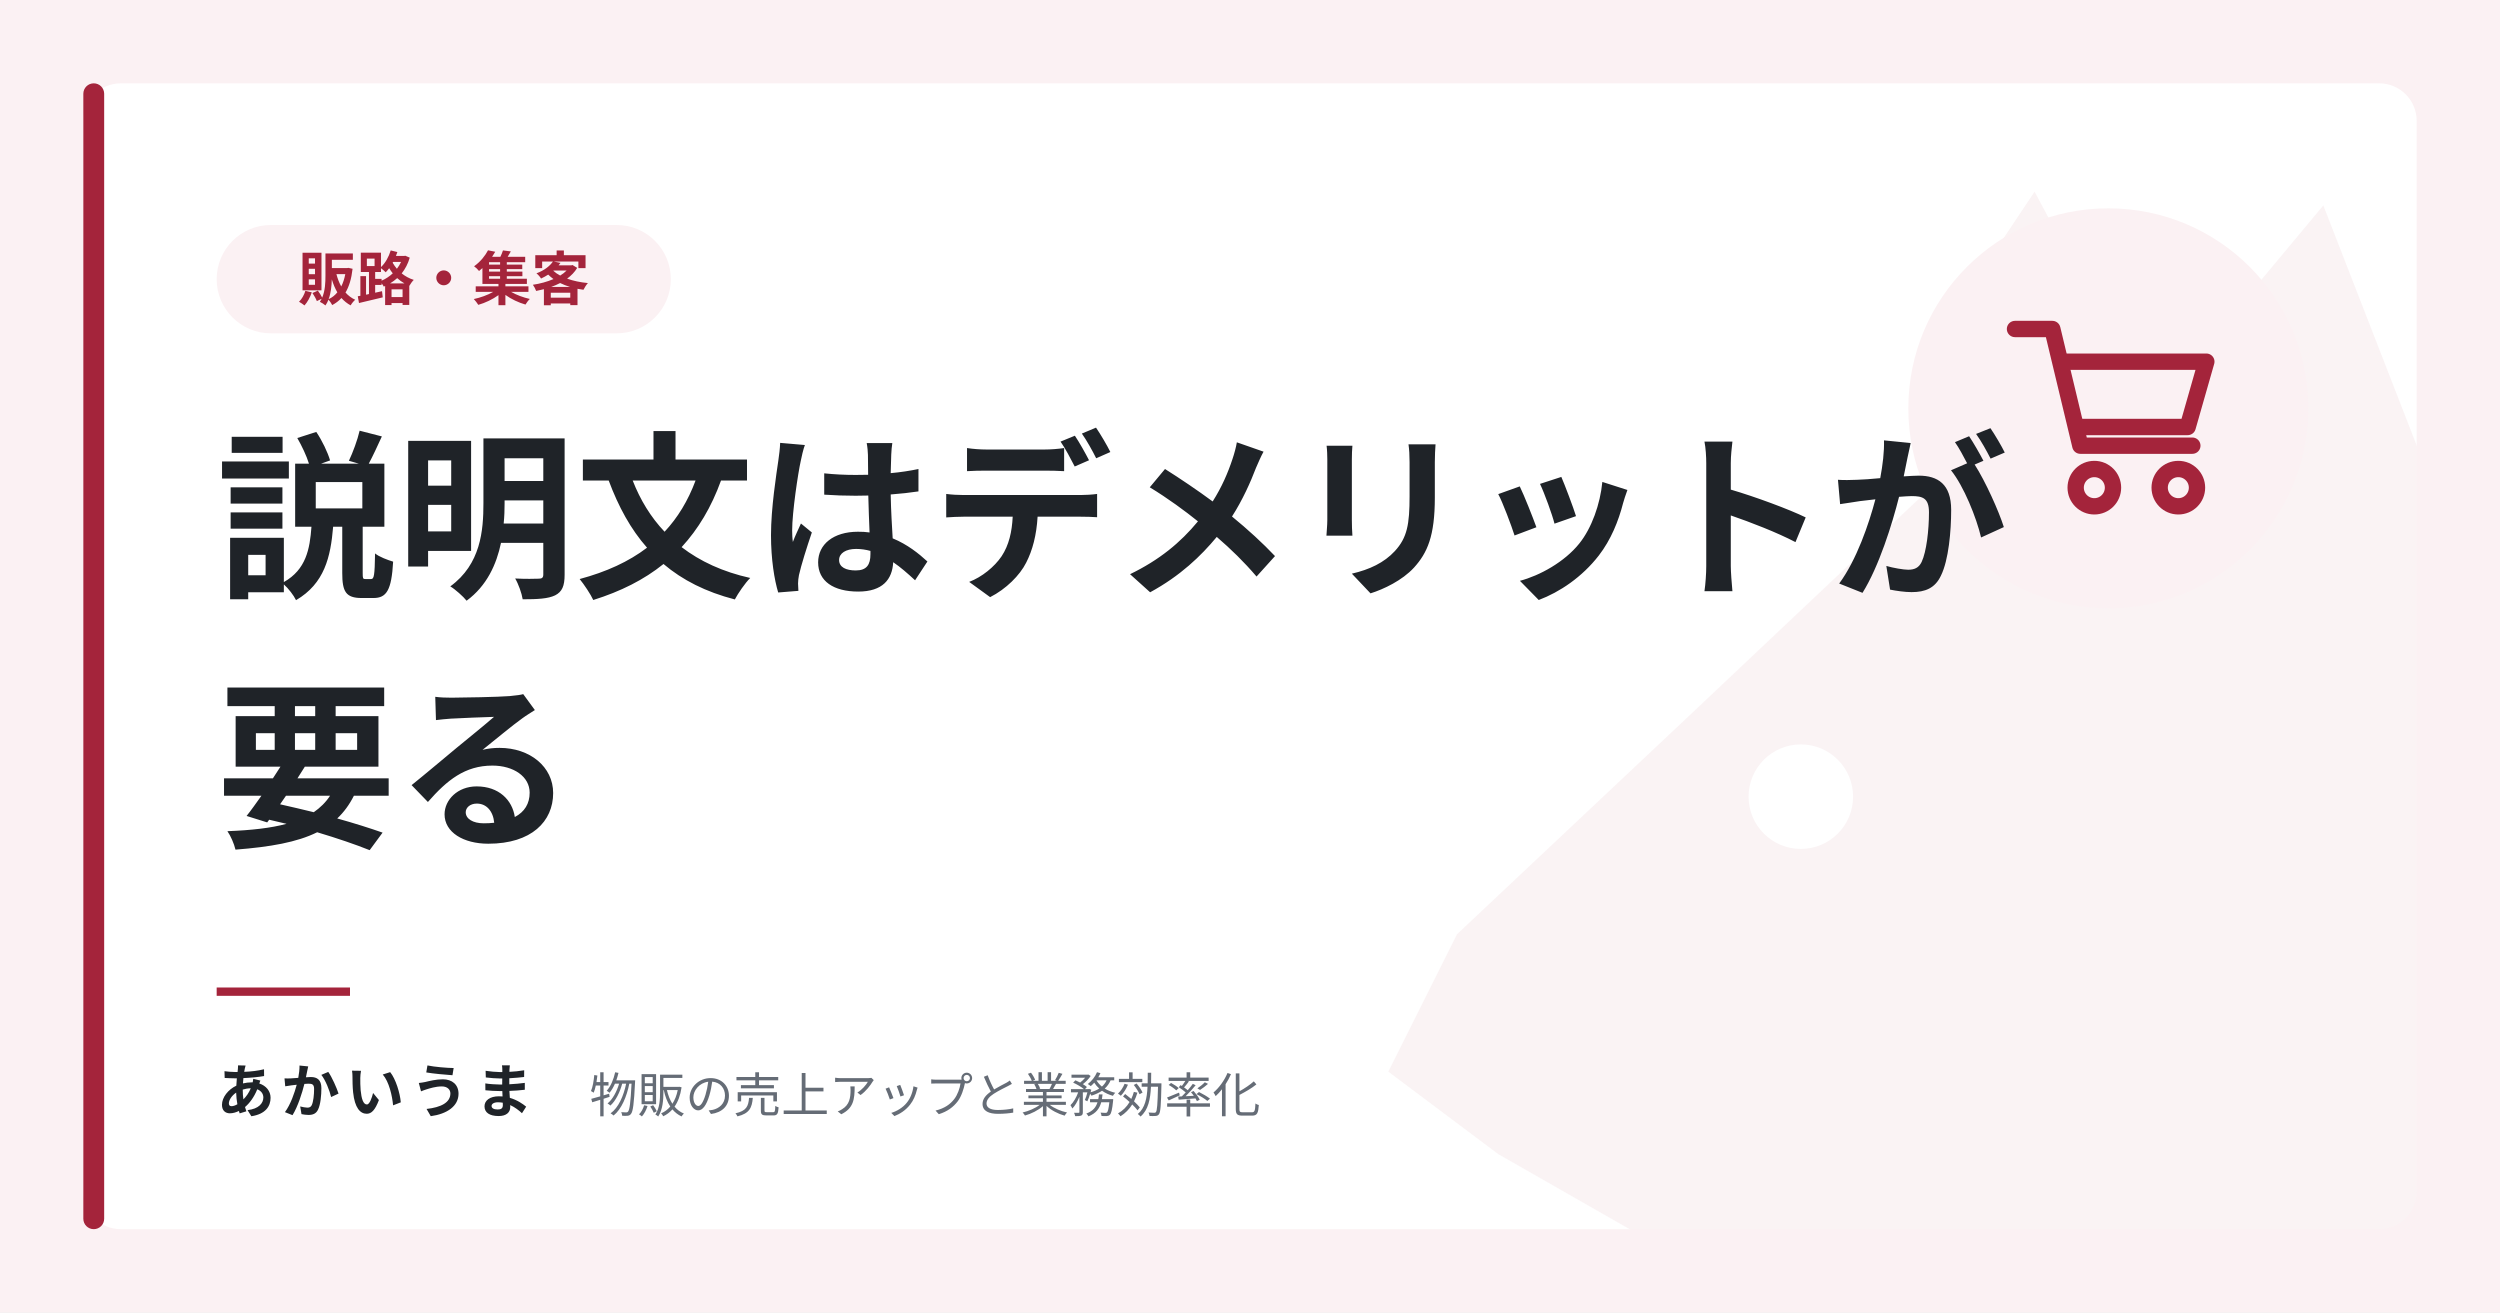
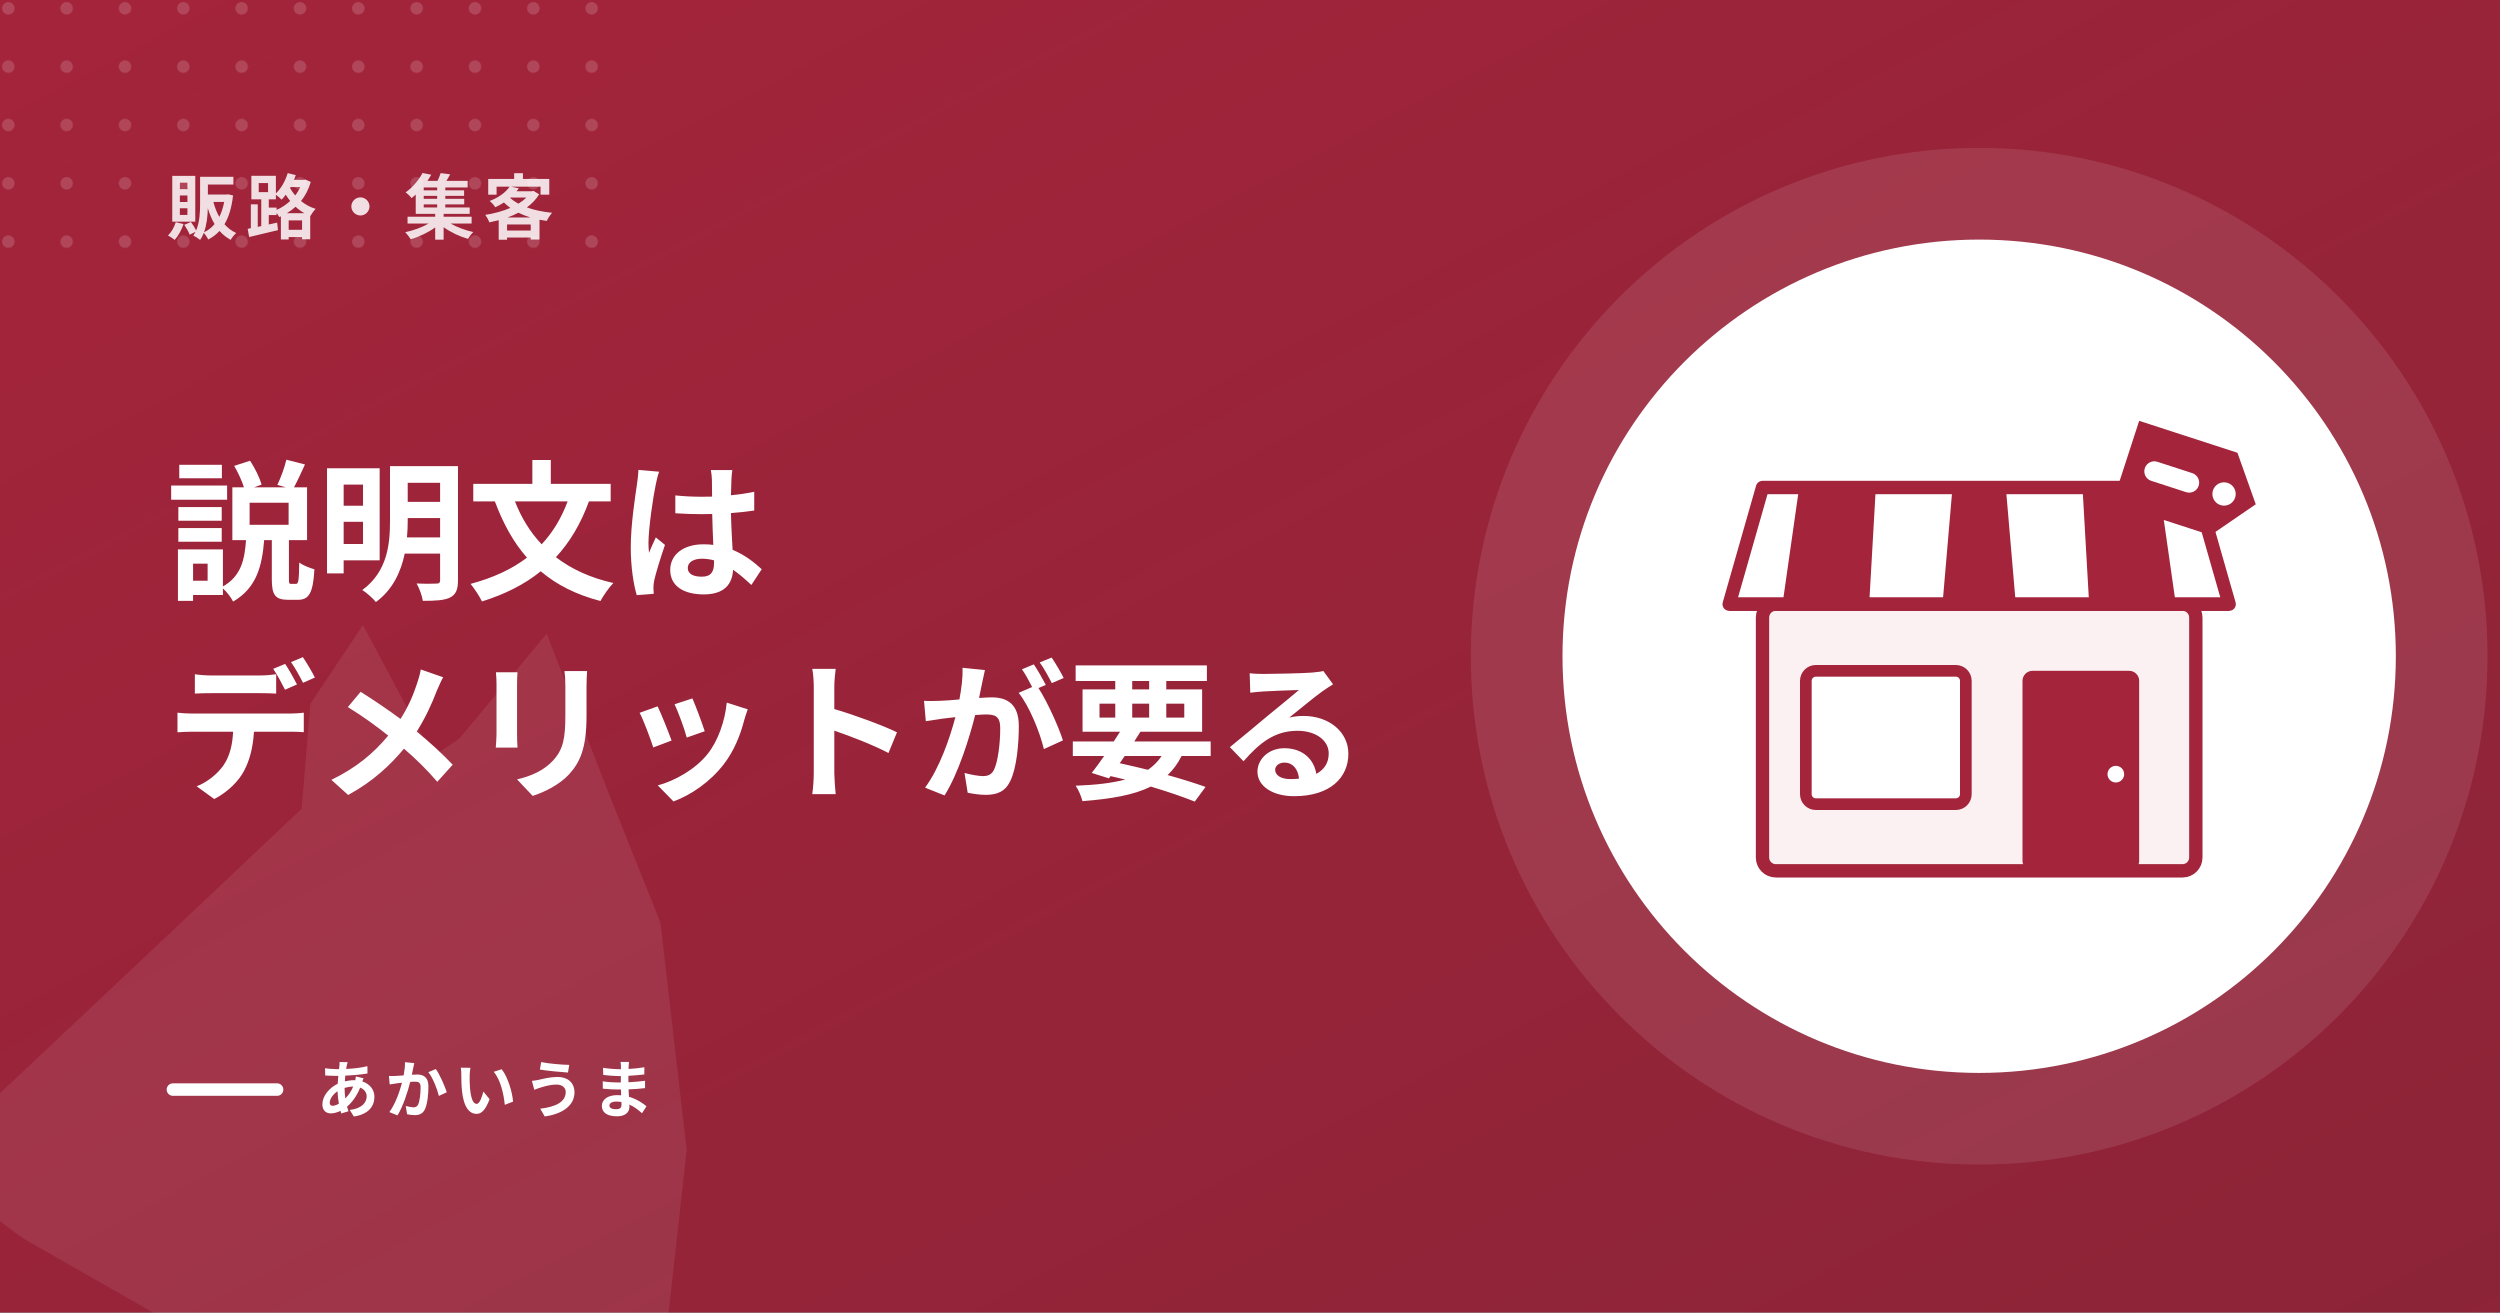
<svg xmlns="http://www.w3.org/2000/svg" width="1200" height="630" viewBox="0 0 1200 630" role="img" aria-label="説明文はデメリットが要る">
-   <rect width="1200" height="630" fill="#FBF1F3" />
-   <rect x="40" y="40" width="1120" height="550" rx="18" fill="#FFFFFF" />
-   <rect x="40" y="40" width="10" height="550" rx="5" fill="#A4243B" />
-   <clipPath id="card">
-     <rect x="40" y="40" width="1120" height="550" rx="18" />
-   </clipPath>
-   <g clip-path="url(#card)" opacity="0.055">
-     <g transform="translate(640 92) scale(6.6)">
-       <path fill="#A4243B" d="M4 64 L9 54 L26 38 L44 21 L45 9 L51 0 L59 15 L62 13 L72 1 L79 19 L85 34 L88 60 L84 96 L48 96 L40 86 L26 78 L12 70 Z" />
-       <circle cx="34" cy="44" r="3.8" fill="#FFFFFF" />
-     </g>
+   <defs>
+     <linearGradient id="bg" x1="0" y1="0" x2="1" y2="1">
+       <stop offset="0" stop-color="#A4243B" />
+       <stop offset="1" stop-color="#A4243B" stop-opacity=".82" />
+     </linearGradient>
+     <pattern id="dots" width="28" height="28" patternUnits="userSpaceOnUse">
+       <circle cx="4" cy="4" r="3" fill="#FFFFFF" fill-opacity=".16" />
+     </pattern>
+   </defs>
+   <rect width="1200" height="630" fill="#1F2328" />
+   <rect width="1200" height="630" fill="url(#bg)" />
+   <rect x="0" y="0" width="300" height="120" fill="url(#dots)" />
+   <g opacity="0.08" transform="translate(-40 300) scale(4.2)">
+     <path fill="#FFFFFF" d="M4 64 L9 54 L26 38 L44 21 L45 9 L51 0 L59 15 L62 13 L72 1 L79 19 L85 34 L88 60 L84 96 L48 96 L40 86 L26 78 L12 70 Z" />
  </g>
-   <circle cx="1012" cy="196" r="96" fill="#FBF1F3" />
-   <g transform="translate(956 140) scale(1.12)">
-     <g fill="none" stroke="#A4243B" stroke-width="7" stroke-linecap="round" stroke-linejoin="round">
-       <path d="M10 16h16l12 50h48" />
-       <path d="M30 30h62l-8 28H38" />
-       <circle cx="44" cy="84" r="8" />
-       <circle cx="80" cy="84" r="8" />
+   <circle cx="950" cy="315" r="244" fill="#FFFFFF" fill-opacity=".1" />
+   <circle cx="950" cy="315" r="200" fill="#FFFFFF" />
+   <g transform="translate(950 322) scale(0.8)">
+     <rect x="-130" y="-40" width="260" height="160" rx="8" fill="#FBF1F3" stroke="#A4243B" stroke-width="8" />
+     <path d="M-150 -40 L-130 -110 H130 L150 -40 Z" fill="#FFFFFF" stroke="#A4243B" stroke-width="8" stroke-linejoin="round" />
+     <path d="M-108 -110 L-118 -40 H-66 L-62 -110 Z M-16 -110 L-22 -40 H22 L16 -110 Z M62 -110 L66 -40 H118 L108 -110 Z" fill="#A4243B" />
+     <path d="M-150 -40 h300" stroke="#A4243B" stroke-width="8" />
+     <rect x="-104" y="0" width="96" height="80" rx="6" fill="#FFFFFF" stroke="#A4243B" stroke-width="7" />
+     <rect x="26" y="0" width="70" height="120" rx="6" fill="#A4243B" />
+     <circle cx="82" cy="62" r="5" fill="#FFFFFF" />
+     <g transform="translate(96 -150) rotate(18)">
+       <path d="M0 0 h62 l20 26 -20 26 h-62 Z" fill="#A4243B" />
+       <circle cx="62" cy="26" r="7" fill="#FFFFFF" />
+       <rect x="12" y="20" width="34" height="12" rx="6" fill="#FFFFFF" />
    </g>
  </g>
  <g font-family="'Hiragino Sans','Yu Gothic UI','Noto Sans JP','Meiryo',sans-serif">
-     <rect x="104" y="108" width="218" height="52" rx="26" fill="#FBF1F3" />
-     <text x="213" y="144" font-size="28" font-weight="700" fill="#A4243B" text-anchor="middle">販路・集客</text>
-     <text x="104" y="280" font-size="86" font-weight="700" fill="#1F2328">説明文はデメリットが</text>
-     <text x="104" y="400" font-size="86" font-weight="700" fill="#1F2328">要る</text>
-     <text x="104" y="534" font-size="28" font-weight="700" fill="#1F2328" letter-spacing="3">あかいうま</text>
-     <text x="283" y="534" font-size="23" fill="#656C76">物販の売上アップと業務効率化</text>
+     <text x="80" y="112" font-size="34" font-weight="700" fill="#FFFFFF" fill-opacity=".85" letter-spacing="4">販路・集客</text>
+     <text x="80" y="282" font-size="72" font-weight="700" fill="#FFFFFF">説明文は</text>
+     <text x="80" y="378" font-size="72" font-weight="700" fill="#FFFFFF">デメリットが要る</text>
+     <rect x="80" y="520" width="56" height="6" rx="3" fill="#FFFFFF" />
+     <text x="152" y="534" font-size="30" font-weight="700" fill="#FFFFFF" letter-spacing="3">あかいうま</text>
  </g>
-   <rect x="104" y="474" width="64" height="4" fill="#A4243B" />
</svg>
